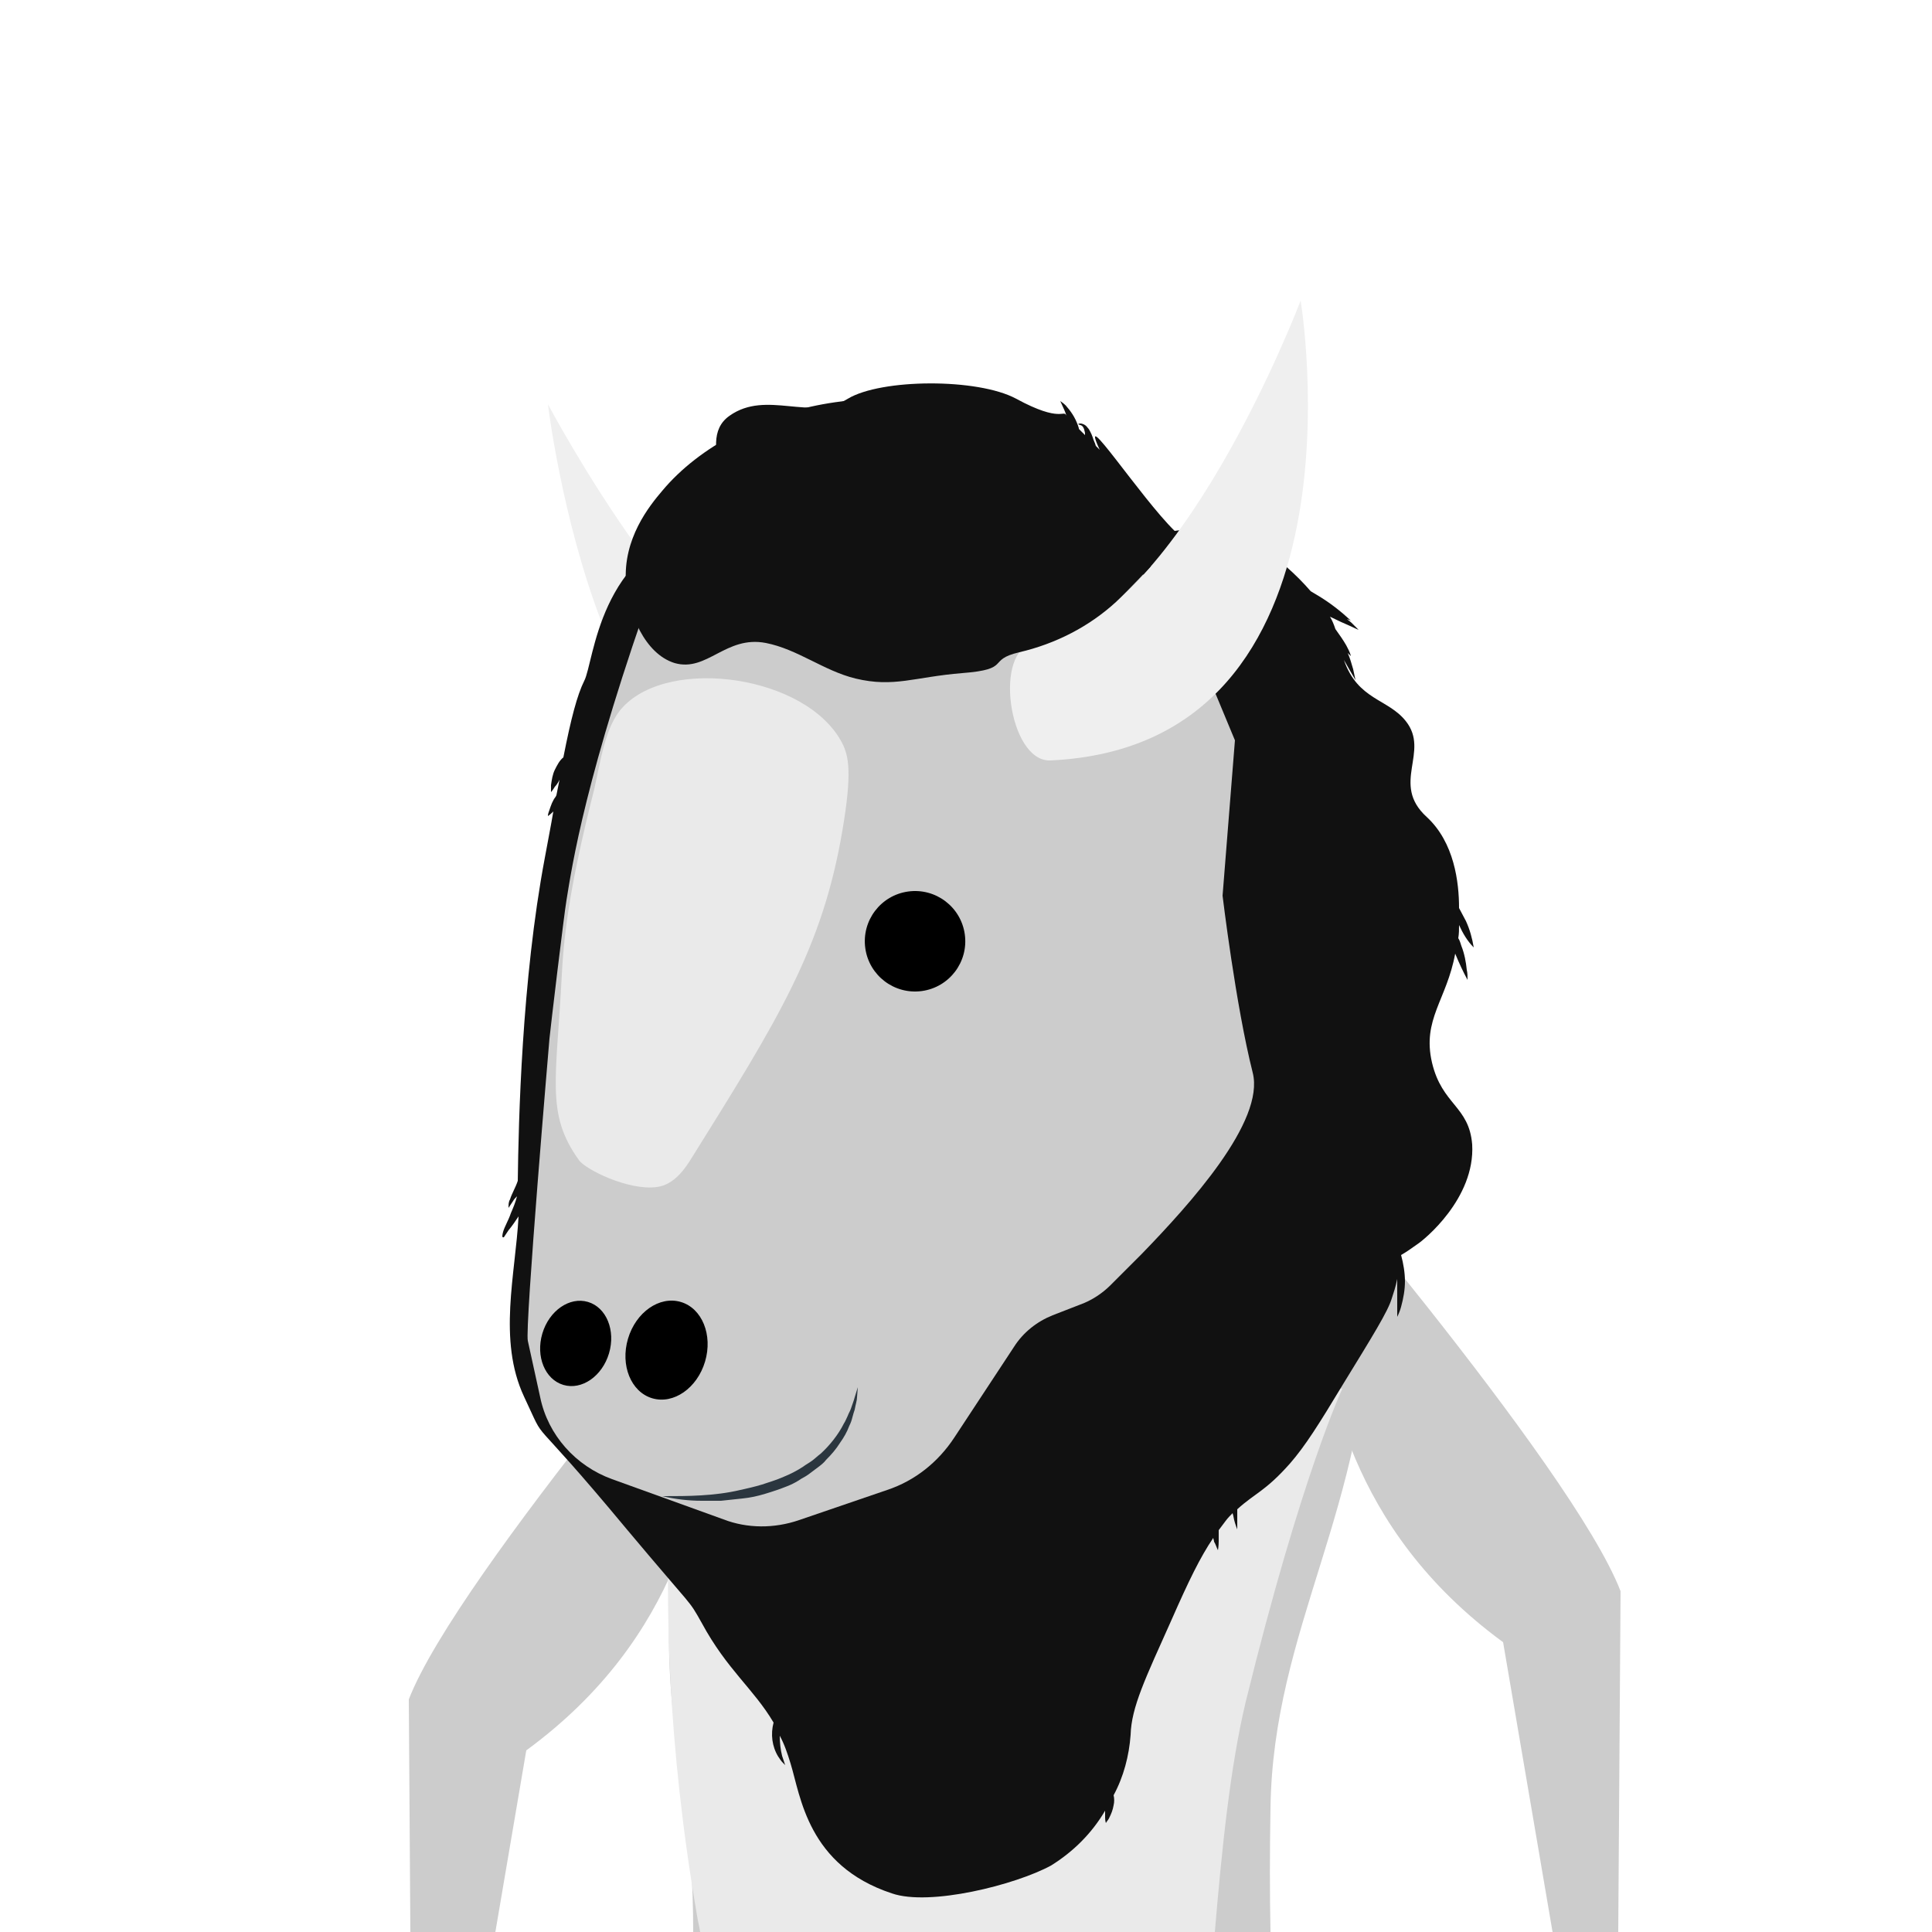
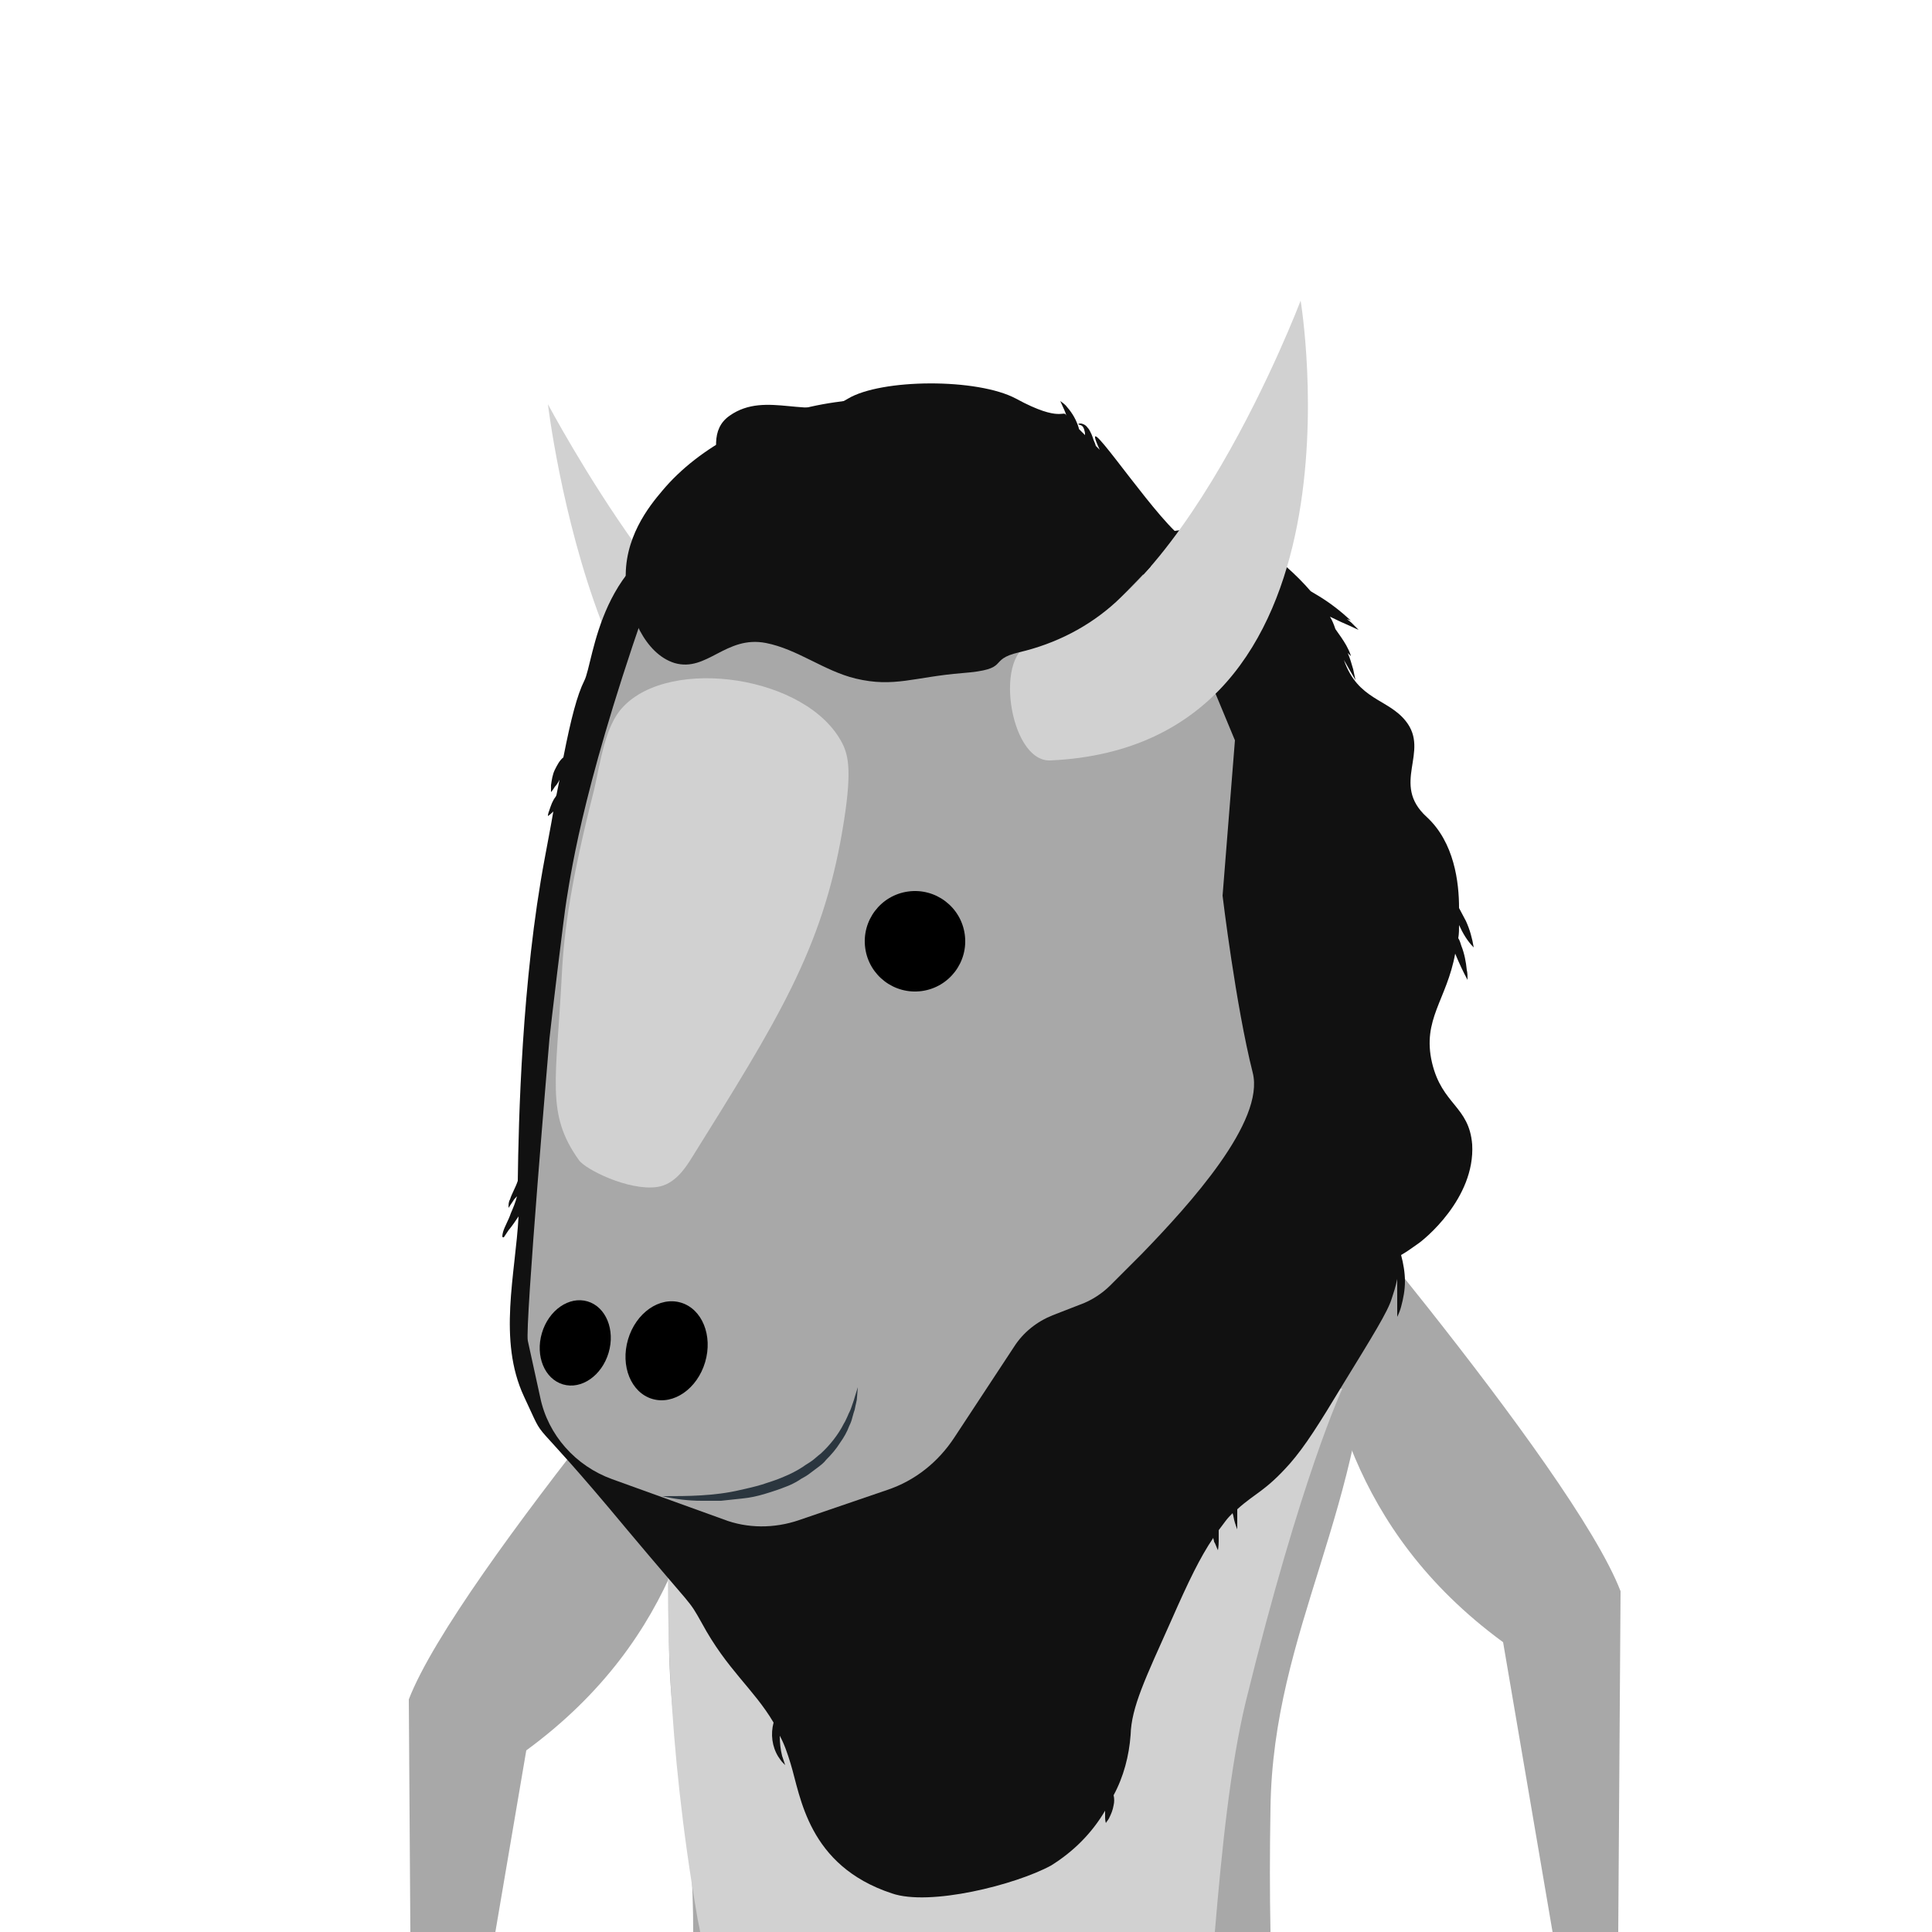
- <svg xmlns="http://www.w3.org/2000/svg" version="1.1" id="wrigley-avatar" x="0px" y="0px" viewBox="0 0 250 250" style="enable-background:new 0 0 250 250;" xml:space="preserve">
+ <svg xmlns="http://www.w3.org/2000/svg" version="1.1" id="wrigley-avatar_1_" x="0px" y="0px" viewBox="0 0 250 250" style="enable-background:new 0 0 250 250;" xml:space="preserve">
  <style type="text/css">
	.st0{fill:#FFFFFF;}
- 	.st1{fill:#CCCCCC;}
- 	.st2{fill:#EFEFEF;}
- 	.st3{fill:#EAEAEA;}
- 	.st4{fill:#111111;}
- 	.st5{fill:#2B363F;}
+ 	.st1{fill:#A8A8A8;}
+ 	.st2{fill:#D1D1D1;}
+ 	.st3{fill:#111111;}
+ 	.st4{fill:#2B363F;}
</style>
-   <rect id="background" class="st0" width="250" height="250" />
-   <g id="wrigley">
+   <rect id="background_1_" class="st0" width="250" height="250" />
+   <g id="wrigley_1_">
    <path class="st1" d="M52.9,219.9l0.2,30.1c3.7,0,7.4,0,11,0l4-23.5c20.2-14.8,22.7-33.9,24.5-44.4c1-6,5.5-23.5,5.5-23.5   S59.1,203.8,52.9,219.9z" />
    <path class="st2" d="M103.1,87.5c-12.5,1.9-32.2-35.2-32.2-35.2s6.9,58,34.3,50.3C108.7,101.6,106.7,86.9,103.1,87.5z" />
    <path class="st1" d="M120.7,250c0.3,0,0.6,0,0.9,0c6.9,0,13,0,19.9,0c7.9,0,15,0,22.9,0c-0.1-5-0.1-10.3,0-16   c0.3-23.3,12.6-38.9,12.9-65.6l-16-81.4L102,145.3c-7.6,7.4-11.3,18-10,28.6c1.2,10.3-9,23.3-4.1,53.9c1.4,8.7,1.8,15.9,1.8,22.3   c7.9,0,15,0,23,0C115,250,118.2,250,120.7,250z" />
    <path class="st1" d="M209.7,205.9c-6.2-16.1-45.2-61.3-45.2-61.3s4.4,17.5,5.5,23.5c1.8,10.5,4.3,29.6,24.5,44.4l6.4,37.5   c2.7,0,5.8,0,8.5,0L209.7,205.9z" />
-     <path class="st3" d="M89,174.8c0,0-6.5,28.4,1.2,73.1c0.1,0.7,0.3,1.4,0.4,2.1c7.6,0,14.4,0,22.1,0c2.4,0,5.6,0,8.1,0   c0.3,0,0.6,0,0.9,0c6.9,0,13,0,19.9,0c5.4,0,10.5,0,15.6,0c0.9-10.7,2-21.5,4-29.8c7.2-29.3,12.5-40.5,12.5-40.5L89,174.8z" />
-     <path class="st4" d="M65.1,159.4c0.2-0.7,0.7-1.5,1-2.4c0.3-0.7,0.6-1.4,0.8-2.2c-0.2,0.2-0.4,0.4-0.5,0.6   c-0.2,0.3-0.4,0.6-0.6,0.9c0-0.4,0-0.8,0.2-1.1c0.2-0.7,0.7-1.5,1-2.4l0,0c0.1-7.6,0.5-25.9,3.5-41.8c0.4-2.2,0.8-4.2,1.1-6   l-0.1,0.1c-0.3,0.3-0.6,0.5-0.6,0.5c0-0.3,0.1-0.5,0.2-0.8c0.2-0.6,0.4-1.2,0.8-1.7l0.1-0.2l0.4-2c-0.2,0.4-0.4,0.7-0.6,0.9   c-0.3,0.5-0.5,0.7-0.5,0.7c0-0.3,0-0.6,0-0.9c0.1-0.7,0.2-1.4,0.5-2c0.3-0.6,0.6-1.2,1.1-1.6c1-5.1,1.8-8.1,2.7-9.9   c1.3-2.5,1.8-16.8,15.6-20.3c6.2-1.6-1.8-10.5,3.2-14c4.8-3.4,10.5,0.8,15.3-2.2c4.3-2.6,16.8-2.7,21.8,0c5.9,3.2,6.1,1.3,6.5,2.2   l0,0c-0.1-0.3-0.2-0.6-0.3-0.8l-0.5-1.1c0.3,0.2,0.7,0.5,0.9,0.8c0.7,0.8,1.2,1.7,1.5,2.7c0,0,0,0.1,0,0.1l0.8,0.8l0-0.2   c0-0.2-0.1-0.4-0.1-0.5c-0.1-0.3-0.2-0.5-0.5-0.6c-0.1,0-0.2-0.1-0.3-0.1c0.1-0.1,0.2-0.1,0.3-0.1c0.3,0,0.7,0.2,0.9,0.5   c0.2,0.2,0.3,0.4,0.4,0.6c0.1,0.2,0.2,0.4,0.3,0.7c0.1,0.4,0.3,0.7,0.4,1.1l0.5,0.5c-2.9-6.3,5.3,6.2,9.7,10.5   c3.9-0.6,8-0.1,11.1,2c2.4,1.7,4.6,3.6,6.5,5.8l1,0.6c1.5,0.9,2.9,2,4.2,3.2l-0.5-0.2c0.2,0.2,0.4,0.3,0.6,0.5   c0.3,0.3,0.6,0.6,0.9,0.9c0,0-0.5-0.2-1.1-0.5c-0.7-0.3-1.6-0.7-2.6-1.2c0.3,0.5,0.5,1,0.7,1.6c0.5,0.7,1,1.4,1.4,2.1   c0.2,0.4,0.5,0.9,0.6,1.4l-0.4-0.4c0.3,0.7,0.5,1.4,0.7,2.1c0.1,0.5,0.2,0.9,0.3,1.4l-0.7-1.2l-0.8-1.4c1.8,5.2,5.7,5,8,7.9   c3.2,4-2,8.1,2.7,12.4c3.6,3.3,4.2,8.5,4.2,11.8c0.3,0.6,0.6,1.1,0.9,1.7c0.5,1.1,0.8,2.2,1,3.4c-0.8-0.8-1.4-1.8-1.9-2.9   c0,0.6,0,1.1-0.1,1.7c0.2,0.3,0.3,0.7,0.4,1c0.4,1,0.6,2.1,0.7,3.1c0.1,0.4,0.1,0.9,0.1,1.3c-0.6-1.1-1.1-2.2-1.6-3.4   c-1.1,6-4.3,8.5-3,14.1c1.3,5.5,4.8,5.6,5.2,10.6c0.4,7-6.3,12.4-7.1,12.9c-0.7,0.5-1.4,1-2.1,1.4c0.3,1.1,0.5,2.3,0.5,3.4   c0,1.1-0.2,2.2-0.5,3.3c-0.1,0.4-0.3,0.9-0.5,1.3v-1.4c0-0.8,0-2,0-3.2c0-0.1,0-0.2,0-0.3c-0.2,1-0.5,1.9-0.7,2.5   c-0.5,1.7-2.5,4.9-6.3,11.1c-3.2,5.3-4.9,8-6.9,10.3c-3.2,3.6-4.5,3.8-6.8,5.9c0,0.3,0,0.7,0,0.9c0,1.1,0,1.7,0,1.7   c-0.2-0.5-0.4-1.1-0.5-1.7c0-0.1-0.1-0.3-0.1-0.4c-0.3,0.3-0.6,0.6-0.9,1c-0.3,0.4-0.6,0.8-0.9,1.2c0,0.5,0,1,0,1.4   c0,0.7-0.1,1.2-0.1,1.2c-0.2-0.4-0.3-0.8-0.5-1.1c0-0.2-0.1-0.3-0.1-0.5c-1.7,2.5-3.2,5.6-5.4,10.6c-3.4,7.6-5.2,11.3-5.3,14.9   c-0.2,2.7-0.9,5.4-2.2,7.8c0.1,0.4,0.1,0.9,0,1.3c-0.1,0.6-0.3,1.1-0.6,1.7c-0.1,0.2-0.3,0.4-0.4,0.6c0,0-0.1-0.3-0.1-0.7   c0-0.3,0-0.6,0-0.9c-1.7,2.9-4.1,5.3-7,7.1c-4.6,2.5-15.7,5.3-20.6,3.6c-10.9-3.6-11.8-12.6-13.1-16.8c-0.4-1.3-0.8-2.5-1.4-3.6   c0,0.9,0.1,1.8,0.3,2.6c0.1,0.3,0.2,0.6,0.3,0.9l0.1,0.3l-0.3-0.3c-0.2-0.2-0.4-0.5-0.6-0.8c-0.8-1.3-1-2.9-0.6-4.4   c-2.6-4.4-6-6.8-9.3-12.9c-1.8-3.2-0.8-1.5-9.6-12c-13.7-16.5-10.1-10.3-13.4-17.3c-3.4-7.3-1.1-15.8-0.7-23.3   c-0.4,0.6-0.8,1.2-1.3,1.8c-0.2,0.3-0.4,0.6-0.6,0.9C64.9,160.2,65,159.8,65.1,159.4z" />
+     <path class="st2" d="M89,174.8c0,0-6.5,28.4,1.2,73.1c0.1,0.7,0.3,1.4,0.4,2.1c7.6,0,14.4,0,22.1,0c2.4,0,5.6,0,8.1,0   c0.3,0,0.6,0,0.9,0c6.9,0,13,0,19.9,0c5.4,0,10.5,0,15.6,0c0.9-10.7,2-21.5,4-29.8c7.2-29.3,12.5-40.5,12.5-40.5L89,174.8z" />
+     <path class="st3" d="M65.1,159.4c0.2-0.7,0.7-1.5,1-2.4c0.3-0.7,0.6-1.4,0.8-2.2c-0.2,0.2-0.4,0.4-0.5,0.6   c-0.2,0.3-0.4,0.6-0.6,0.9c0-0.4,0-0.8,0.2-1.1c0.2-0.7,0.7-1.5,1-2.4l0,0c0.1-7.6,0.5-25.9,3.5-41.8c0.4-2.2,0.8-4.2,1.1-6   l-0.1,0.1c-0.3,0.3-0.6,0.5-0.6,0.5c0-0.3,0.1-0.5,0.2-0.8c0.2-0.6,0.4-1.2,0.8-1.7l0.1-0.2l0.4-2c-0.2,0.4-0.4,0.7-0.6,0.9   c-0.3,0.5-0.5,0.7-0.5,0.7c0-0.3,0-0.6,0-0.9c0.1-0.7,0.2-1.4,0.5-2s0.6-1.2,1.1-1.6c1-5.1,1.8-8.1,2.7-9.9   c1.3-2.5,1.8-16.8,15.6-20.3c6.2-1.6-1.8-10.5,3.2-14c4.8-3.4,10.5,0.8,15.3-2.2c4.3-2.6,16.8-2.7,21.8,0c5.9,3.2,6.1,1.3,6.5,2.2   l0,0c-0.1-0.3-0.2-0.6-0.3-0.8l-0.5-1.1c0.3,0.2,0.7,0.5,0.9,0.8c0.7,0.8,1.2,1.7,1.5,2.7v0.1l0.8,0.8v-0.2c0-0.2-0.1-0.4-0.1-0.5   c-0.1-0.3-0.2-0.5-0.5-0.6c-0.1,0-0.2-0.1-0.3-0.1c0.1-0.1,0.2-0.1,0.3-0.1c0.3,0,0.7,0.2,0.9,0.5c0.2,0.2,0.3,0.4,0.4,0.6   c0.1,0.2,0.2,0.4,0.3,0.7c0.1,0.4,0.3,0.7,0.4,1.1l0.5,0.5c-2.9-6.3,5.3,6.2,9.7,10.5c3.9-0.6,8-0.1,11.1,2   c2.4,1.7,4.6,3.6,6.5,5.8l1,0.6c1.5,0.9,2.9,2,4.2,3.2l-0.5-0.2c0.2,0.2,0.4,0.3,0.6,0.5c0.3,0.3,0.6,0.6,0.9,0.9   c0,0-0.5-0.2-1.1-0.5c-0.7-0.3-1.6-0.7-2.6-1.2c0.3,0.5,0.5,1,0.7,1.6c0.5,0.7,1,1.4,1.4,2.1c0.2,0.4,0.5,0.9,0.6,1.4l-0.4-0.4   c0.3,0.7,0.5,1.4,0.7,2.1c0.1,0.5,0.2,0.9,0.3,1.4l-0.7-1.2l-0.8-1.4c1.8,5.2,5.7,5,8,7.9c3.2,4-2,8.1,2.7,12.4   c3.6,3.3,4.2,8.5,4.2,11.8c0.3,0.6,0.6,1.1,0.9,1.7c0.5,1.1,0.8,2.2,1,3.4c-0.8-0.8-1.4-1.8-1.9-2.9c0,0.6,0,1.1-0.1,1.7   c0.2,0.3,0.3,0.7,0.4,1c0.4,1,0.6,2.1,0.7,3.1c0.1,0.4,0.1,0.9,0.1,1.3c-0.6-1.1-1.1-2.2-1.6-3.4c-1.1,6-4.3,8.5-3,14.1   c1.3,5.5,4.8,5.6,5.2,10.6c0.4,7-6.3,12.4-7.1,12.9c-0.7,0.5-1.4,1-2.1,1.4c0.3,1.1,0.5,2.3,0.5,3.4c0,1.1-0.2,2.2-0.5,3.3   c-0.1,0.4-0.3,0.9-0.5,1.3V169c0-0.8,0-2,0-3.2c0-0.1,0-0.2,0-0.3c-0.2,1-0.5,1.9-0.7,2.5c-0.5,1.7-2.5,4.9-6.3,11.1   c-3.2,5.3-4.9,8-6.9,10.3c-3.2,3.6-4.5,3.8-6.8,5.9c0,0.3,0,0.7,0,0.9c0,1.1,0,1.7,0,1.7c-0.2-0.5-0.4-1.1-0.5-1.7   c0-0.1-0.1-0.3-0.1-0.4c-0.3,0.3-0.6,0.6-0.9,1c-0.3,0.4-0.6,0.8-0.9,1.2c0,0.5,0,1,0,1.4c0,0.7-0.1,1.2-0.1,1.2   c-0.2-0.4-0.3-0.8-0.5-1.1c0-0.2-0.1-0.3-0.1-0.5c-1.7,2.5-3.2,5.6-5.4,10.6c-3.4,7.6-5.2,11.3-5.3,14.9c-0.2,2.7-0.9,5.4-2.2,7.8   c0.1,0.4,0.1,0.9,0,1.3c-0.1,0.6-0.3,1.1-0.6,1.7c-0.1,0.2-0.3,0.4-0.4,0.6c0,0-0.1-0.3-0.1-0.7c0-0.3,0-0.6,0-0.9   c-1.7,2.9-4.1,5.3-7,7.1c-4.6,2.5-15.7,5.3-20.6,3.6c-10.9-3.6-11.8-12.6-13.1-16.8c-0.4-1.3-0.8-2.5-1.4-3.6   c0,0.9,0.1,1.8,0.3,2.6c0.1,0.3,0.2,0.6,0.3,0.9l0.1,0.3l-0.3-0.3c-0.2-0.2-0.4-0.5-0.6-0.8c-0.8-1.3-1-2.9-0.6-4.4   c-2.6-4.4-6-6.8-9.3-12.9c-1.8-3.2-0.8-1.5-9.6-12c-13.7-16.5-10.1-10.3-13.4-17.3c-3.4-7.3-1.1-15.8-0.7-23.3   c-0.4,0.6-0.8,1.2-1.3,1.8c-0.2,0.3-0.4,0.6-0.6,0.9C64.9,160.2,65,159.8,65.1,159.4z" />
    <path class="st1" d="M158.2,115.9c0,0,1.7,14.2,3.9,22.9c1.6,6.3-8.1,17-14.4,23.5c-1.6,1.6-3,3-4,4c-1.1,1.1-2.5,2-3.9,2.5   l-3.6,1.4c-2,0.8-3.8,2.2-5,4.1l-7.7,11.7c-2.1,3.2-5.1,5.6-8.7,6.8l-11.4,3.9c-3.2,1.1-6.7,1.1-9.8-0.1l-14.4-5.2   c-4.7-1.7-8.3-5.7-9.3-10.6l-1.6-7.3c-0.4-1.7,2.8-39.1,2.8-39.1c0.1-1.1,1.9-16.2,2.2-17.9c0.7-4.3,2.4-16.1,11.7-42   c11.7-32.8,56.2-7.7,56.2-7.7c15.6,21.2,1.7-11.7,18.6,29" />
-     <ellipse transform="matrix(0.9906 -0.1368 0.1368 0.9906 -15.5427 17.3418)" cx="118.4" cy="121.8" rx="6.5" ry="6.5" />
-     <ellipse transform="matrix(0.2843 -0.9587 0.9587 0.2843 -105.7706 207.7738)" cx="86.3" cy="174.7" rx="6.5" ry="5.2" />
-     <ellipse transform="matrix(0.2843 -0.9587 0.9587 0.2843 -113.3098 195.8506)" cx="74.5" cy="173.8" rx="5.6" ry="4.5" />
+     <ellipse transform="matrix(0.9906 -0.1368 0.1368 0.9906 -15.5492 17.3422)" cx="118.4" cy="121.8" rx="6.5" ry="6.5" />
+     <ellipse transform="matrix(0.2843 -0.9587 0.9587 0.2843 -105.831 207.7341)" cx="86.2" cy="174.8" rx="6.5" ry="5.2" />
+     <ellipse transform="matrix(0.2843 -0.9587 0.9587 0.2843 -113.3643 195.781)" cx="74.5" cy="173.8" rx="5.6" ry="4.5" />
    <path class="st2" d="M133.8,83.3c18.6-2.4,34.5-44.4,34.5-44.4s9.6,57.6-32.4,59.5C130.5,98.6,128.5,83.9,133.8,83.3z" />
-     <path class="st4" d="M85.7,63.5c-1.7,2-5.1,6.2-4.7,11.9c0.3,3.9,2.4,9.2,6.3,10.4c4.2,1.2,6.6-3.6,11.8-2.6   c4.1,0.8,7.5,3.6,11.6,4.6c5,1.2,7.6-0.2,13.8-0.7c6.5-0.5,3.1-1.7,7.4-2.7c4.7-1.1,9-3.3,12.5-6.5c1.7-1.6,4.5-4.6,4.5-4.6   c-0.6-8.7-15.5-14.9-17.1-16.1C118.1,47,95.4,51.9,85.7,63.5z" />
-     <path class="st3" d="M80.6,91.5c6.1-6.6,23.9-4.1,28.4,4.7c0.8,1.6,1.3,3.7,0,11.3c-2.6,15.3-8.3,24.4-19.6,42.5   c-0.7,1.1-2.1,3.3-4.4,3.6c-3.7,0.5-9.3-2.3-10.1-3.5c-4.3-6-2.9-10.3-2.2-24c0.3-5.8,1.2-12.2,4.2-24   C77.7,98.6,78.3,93.9,80.6,91.5z" />
-     <path class="st5" d="M85.7,193.6c1.7,0,3.4,0,5-0.1c1.7-0.1,3.4-0.3,5.1-0.7c0.9-0.2,1.8-0.4,2.8-0.7c0.9-0.3,1.9-0.6,2.8-1   c0.5-0.2,0.9-0.4,1.3-0.6c0.4-0.2,0.9-0.5,1.2-0.7c0.4-0.3,0.8-0.5,1.2-0.8c0.4-0.3,0.7-0.6,1.1-0.9c1.2-1.1,2.3-2.5,3-3.9   c0.2-0.3,0.3-0.6,0.5-1c0.1-0.3,0.3-0.6,0.4-0.9c0.2-0.6,0.4-1.1,0.5-1.5l0.4-1.3l-0.1,1.3c0,0.4-0.2,1-0.3,1.6   c-0.1,0.3-0.2,0.6-0.3,1c-0.1,0.4-0.2,0.7-0.4,1.1c-0.3,0.8-0.7,1.5-1.2,2.2c-0.5,0.8-1.1,1.5-1.8,2.2c-0.3,0.4-0.7,0.7-1.1,1   c-0.4,0.3-0.8,0.6-1.2,0.9c-0.4,0.3-0.9,0.5-1.3,0.8c-0.5,0.3-0.9,0.5-1.4,0.7c-1,0.4-1.9,0.7-2.9,1c-1,0.3-1.9,0.5-2.9,0.6   c-0.9,0.1-1.8,0.2-2.8,0.3c-0.9,0-1.7,0-2.5,0C89.1,194.2,87.4,194,85.7,193.6z" />
+     <path class="st3" d="M85.7,63.5c-1.7,2-5.1,6.2-4.7,11.9c0.3,3.9,2.4,9.2,6.3,10.4c4.2,1.2,6.6-3.6,11.8-2.6   c4.1,0.8,7.5,3.6,11.6,4.6c5,1.2,7.6-0.2,13.8-0.7c6.5-0.5,3.1-1.7,7.4-2.7c4.7-1.1,9-3.3,12.5-6.5c1.7-1.6,4.5-4.6,4.5-4.6   c-0.6-8.7-15.5-14.9-17.1-16.1C118.1,47,95.4,51.9,85.7,63.5z" />
+     <path class="st2" d="M80.6,91.5c6.1-6.6,23.9-4.1,28.4,4.7c0.8,1.6,1.3,3.7,0,11.3c-2.6,15.3-8.3,24.4-19.6,42.5   c-0.7,1.1-2.1,3.3-4.4,3.6c-3.7,0.5-9.3-2.3-10.1-3.5c-4.3-6-2.9-10.3-2.2-24c0.3-5.8,1.2-12.2,4.2-24   C77.7,98.6,78.3,93.9,80.6,91.5z" />
+     <path class="st4" d="M85.7,193.6c1.7,0,3.4,0,5-0.1c1.7-0.1,3.4-0.3,5.1-0.7c0.9-0.2,1.8-0.4,2.8-0.7c0.9-0.3,1.9-0.6,2.8-1   c0.5-0.2,0.9-0.4,1.3-0.6c0.4-0.2,0.9-0.5,1.2-0.7c0.4-0.3,0.8-0.5,1.2-0.8c0.4-0.3,0.7-0.6,1.1-0.9c1.2-1.1,2.3-2.5,3-3.9   c0.2-0.3,0.3-0.6,0.5-1c0.1-0.3,0.3-0.6,0.4-0.9c0.2-0.6,0.4-1.1,0.5-1.5l0.4-1.3l-0.1,1.3c0,0.4-0.2,1-0.3,1.6   c-0.1,0.3-0.2,0.6-0.3,1c-0.1,0.4-0.2,0.7-0.4,1.1c-0.3,0.8-0.7,1.5-1.2,2.2c-0.5,0.8-1.1,1.5-1.8,2.2c-0.3,0.4-0.7,0.7-1.1,1   s-0.8,0.6-1.2,0.9c-0.4,0.3-0.9,0.5-1.3,0.8c-0.5,0.3-0.9,0.5-1.4,0.7c-1,0.4-1.9,0.7-2.9,1s-1.9,0.5-2.9,0.6   c-0.9,0.1-1.8,0.2-2.8,0.3c-0.9,0-1.7,0-2.5,0C89.1,194.2,87.4,194,85.7,193.6z" />
  </g>
</svg>
